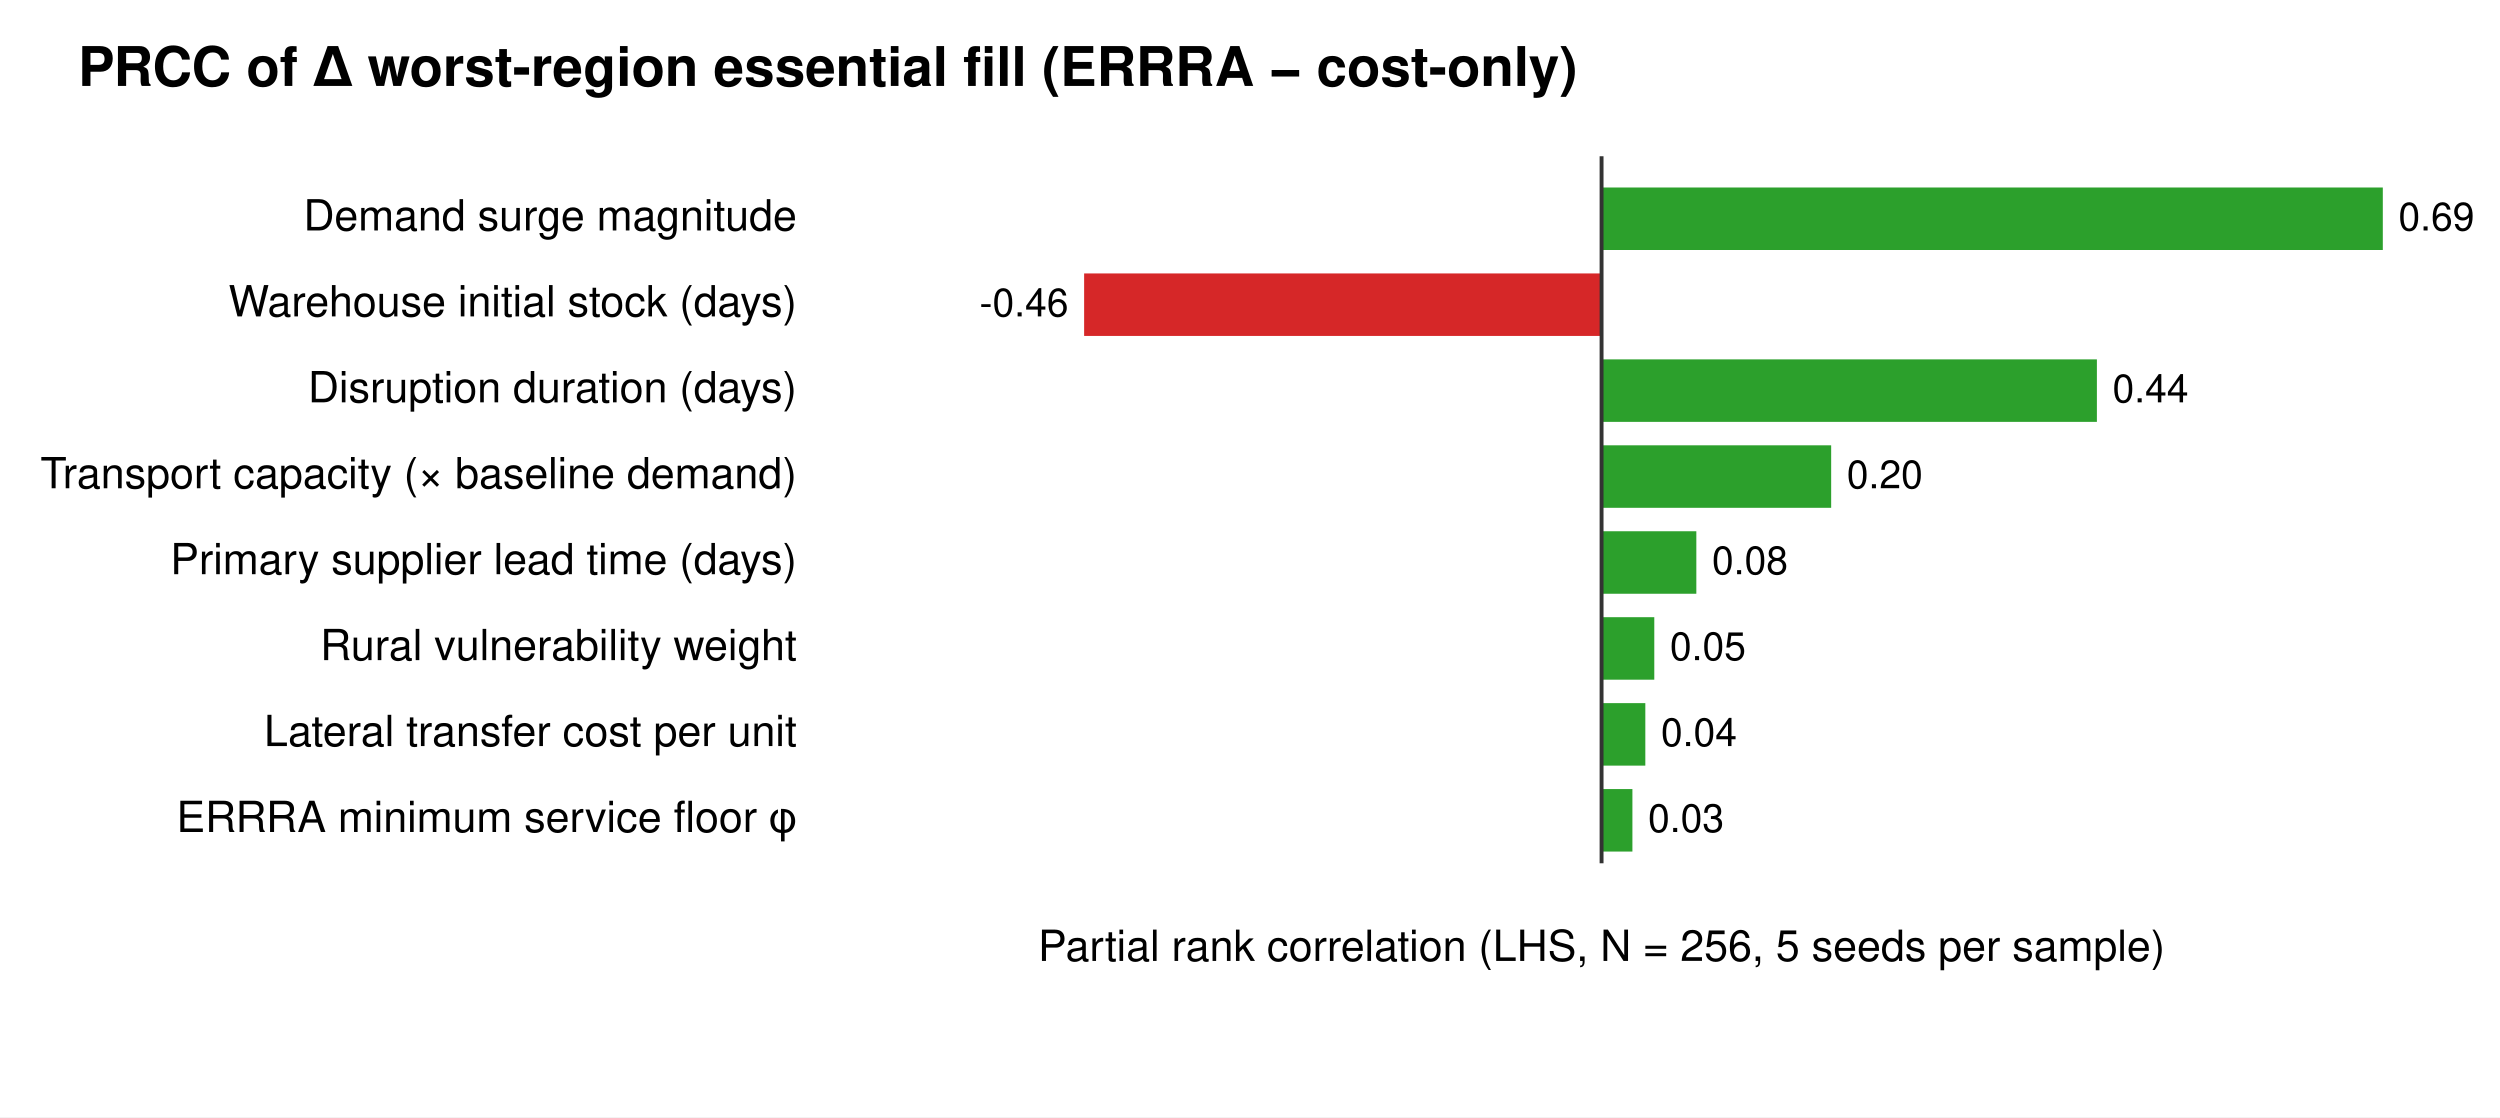
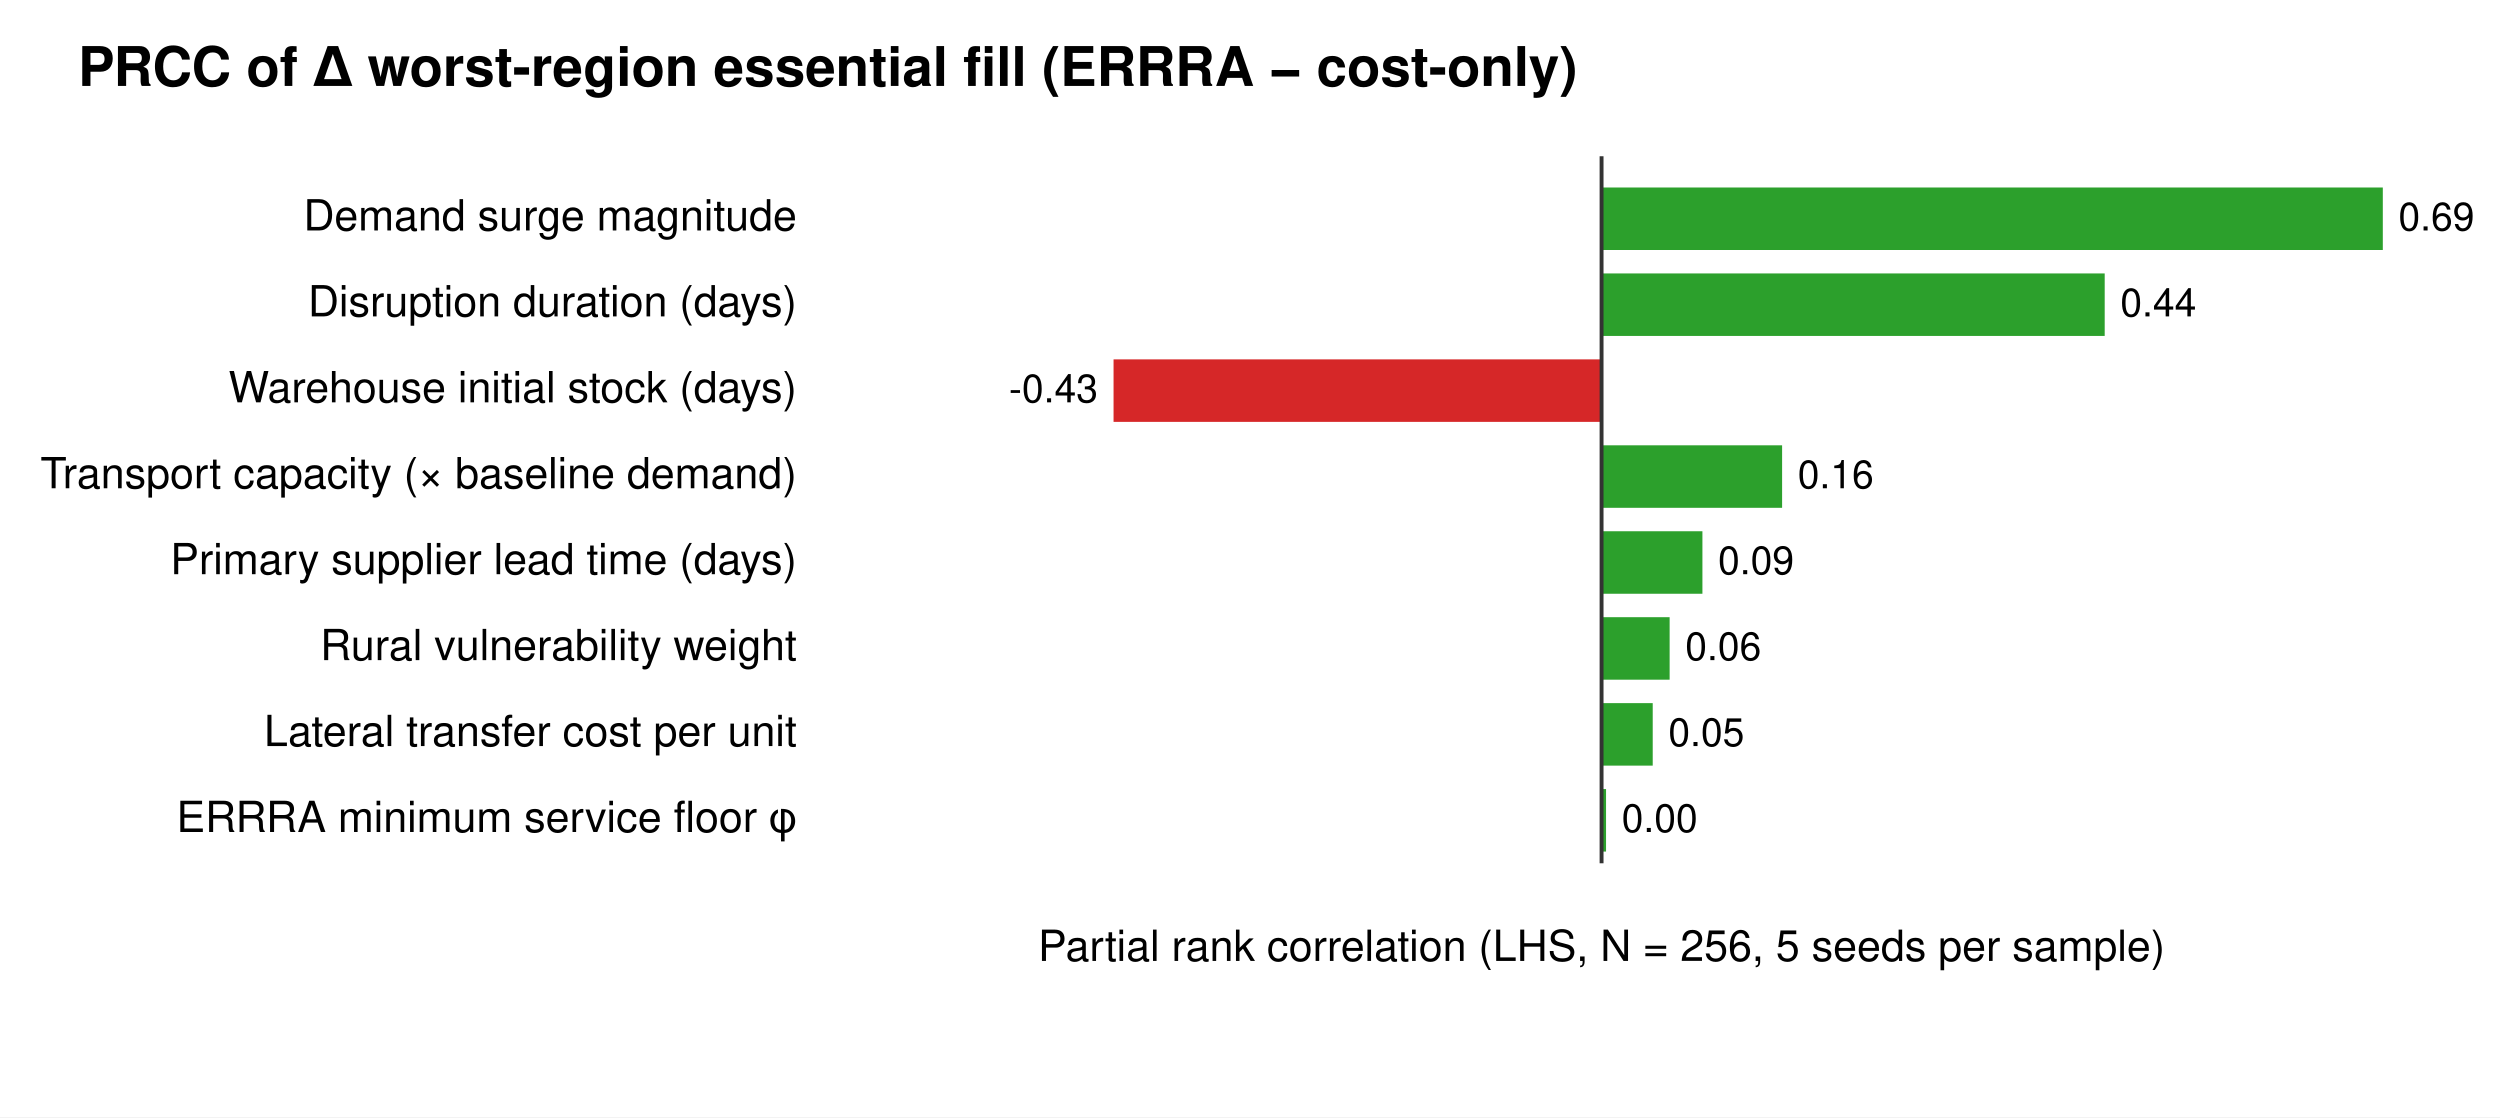
<svg xmlns="http://www.w3.org/2000/svg" width="640" height="286" viewBox="0 0 640 286" font-family="Helvetica, Arial, sans-serif" font-size="11">
  <rect width="100%" height="100%" fill="white" />
  <text x="20" y="22" font-size="14" font-weight="bold">PRCC of Δ worst-region essential fill (ERRRA − cost-only)</text>
  <text x="204" y="59" text-anchor="end">Demand surge magnitude</text>
  <rect x="410" y="48" width="200" height="16" fill="#2ca02c" />
  <text x="614" y="59" text-anchor="start" font-size="10">0.69</text>
-   <text x="204" y="81" text-anchor="end">Warehouse initial stock (days)</text>
-   <rect x="277.537" y="70" width="132.463" height="16" fill="#d62728" />
-   <text x="273.537" y="81" text-anchor="end" font-size="10">-0.46</text>
-   <text x="204" y="103" text-anchor="end">Disruption duration (days)</text>
-   <rect x="410" y="92" width="126.805" height="16" fill="#2ca02c" />
-   <text x="540.805" y="103" text-anchor="start" font-size="10">0.44</text>
+   <text x="204" y="81" text-anchor="end">Disruption duration (days)</text>
+   <rect x="410" y="70" width="128.803" height="16" fill="#2ca02c" />
+   <text x="542.803" y="81" text-anchor="start" font-size="10">0.44</text>
+   <text x="204" y="103" text-anchor="end">Warehouse initial stock (days)</text>
+   <rect x="285.069" y="92" width="124.931" height="16" fill="#d62728" />
+   <text x="281.069" y="103" text-anchor="end" font-size="10">-0.43</text>
  <text x="204" y="125" text-anchor="end">Transport capacity (× baseline demand)</text>
-   <rect x="410" y="114" width="58.778" height="16" fill="#2ca02c" />
-   <text x="472.778" y="125" text-anchor="start" font-size="10">0.20</text>
+   <rect x="410" y="114" width="46.219" height="16" fill="#2ca02c" />
+   <text x="460.219" y="125" text-anchor="start" font-size="10">0.16</text>
  <text x="204" y="147" text-anchor="end">Primary supplier lead time (days)</text>
-   <rect x="410" y="136" width="24.262" height="16" fill="#2ca02c" />
-   <text x="438.262" y="147" text-anchor="start" font-size="10">0.08</text>
+   <rect x="410" y="136" width="25.819" height="16" fill="#2ca02c" />
+   <text x="439.819" y="147" text-anchor="start" font-size="10">0.09</text>
  <text x="204" y="169" text-anchor="end">Rural vulnerability weight</text>
-   <rect x="410" y="158" width="13.498" height="16" fill="#2ca02c" />
-   <text x="427.498" y="169" text-anchor="start" font-size="10">0.05</text>
+   <rect x="410" y="158" width="17.425" height="16" fill="#2ca02c" />
+   <text x="431.425" y="169" text-anchor="start" font-size="10">0.06</text>
  <text x="204" y="191" text-anchor="end">Lateral transfer cost per unit</text>
-   <rect x="410" y="180" width="11.203" height="16" fill="#2ca02c" />
-   <text x="425.203" y="191" text-anchor="start" font-size="10">0.04</text>
+   <rect x="410" y="180" width="13.096" height="16" fill="#2ca02c" />
+   <text x="427.096" y="191" text-anchor="start" font-size="10">0.05</text>
  <text x="204" y="213" text-anchor="end">ERRRA minimum service floor φ</text>
-   <rect x="410" y="202" width="7.897" height="16" fill="#2ca02c" />
-   <text x="421.897" y="213" text-anchor="start" font-size="10">0.03</text>
+   <rect x="410" y="202" width="1.147" height="16" fill="#2ca02c" />
+   <text x="415.147" y="213" text-anchor="start" font-size="10">0.00</text>
  <line x1="410" y1="40" x2="410" y2="221" stroke="#333" />
  <text x="410" y="246" text-anchor="middle">Partial rank correlation (LHS, N = 256, 5 seeds per sample)</text>
</svg>
